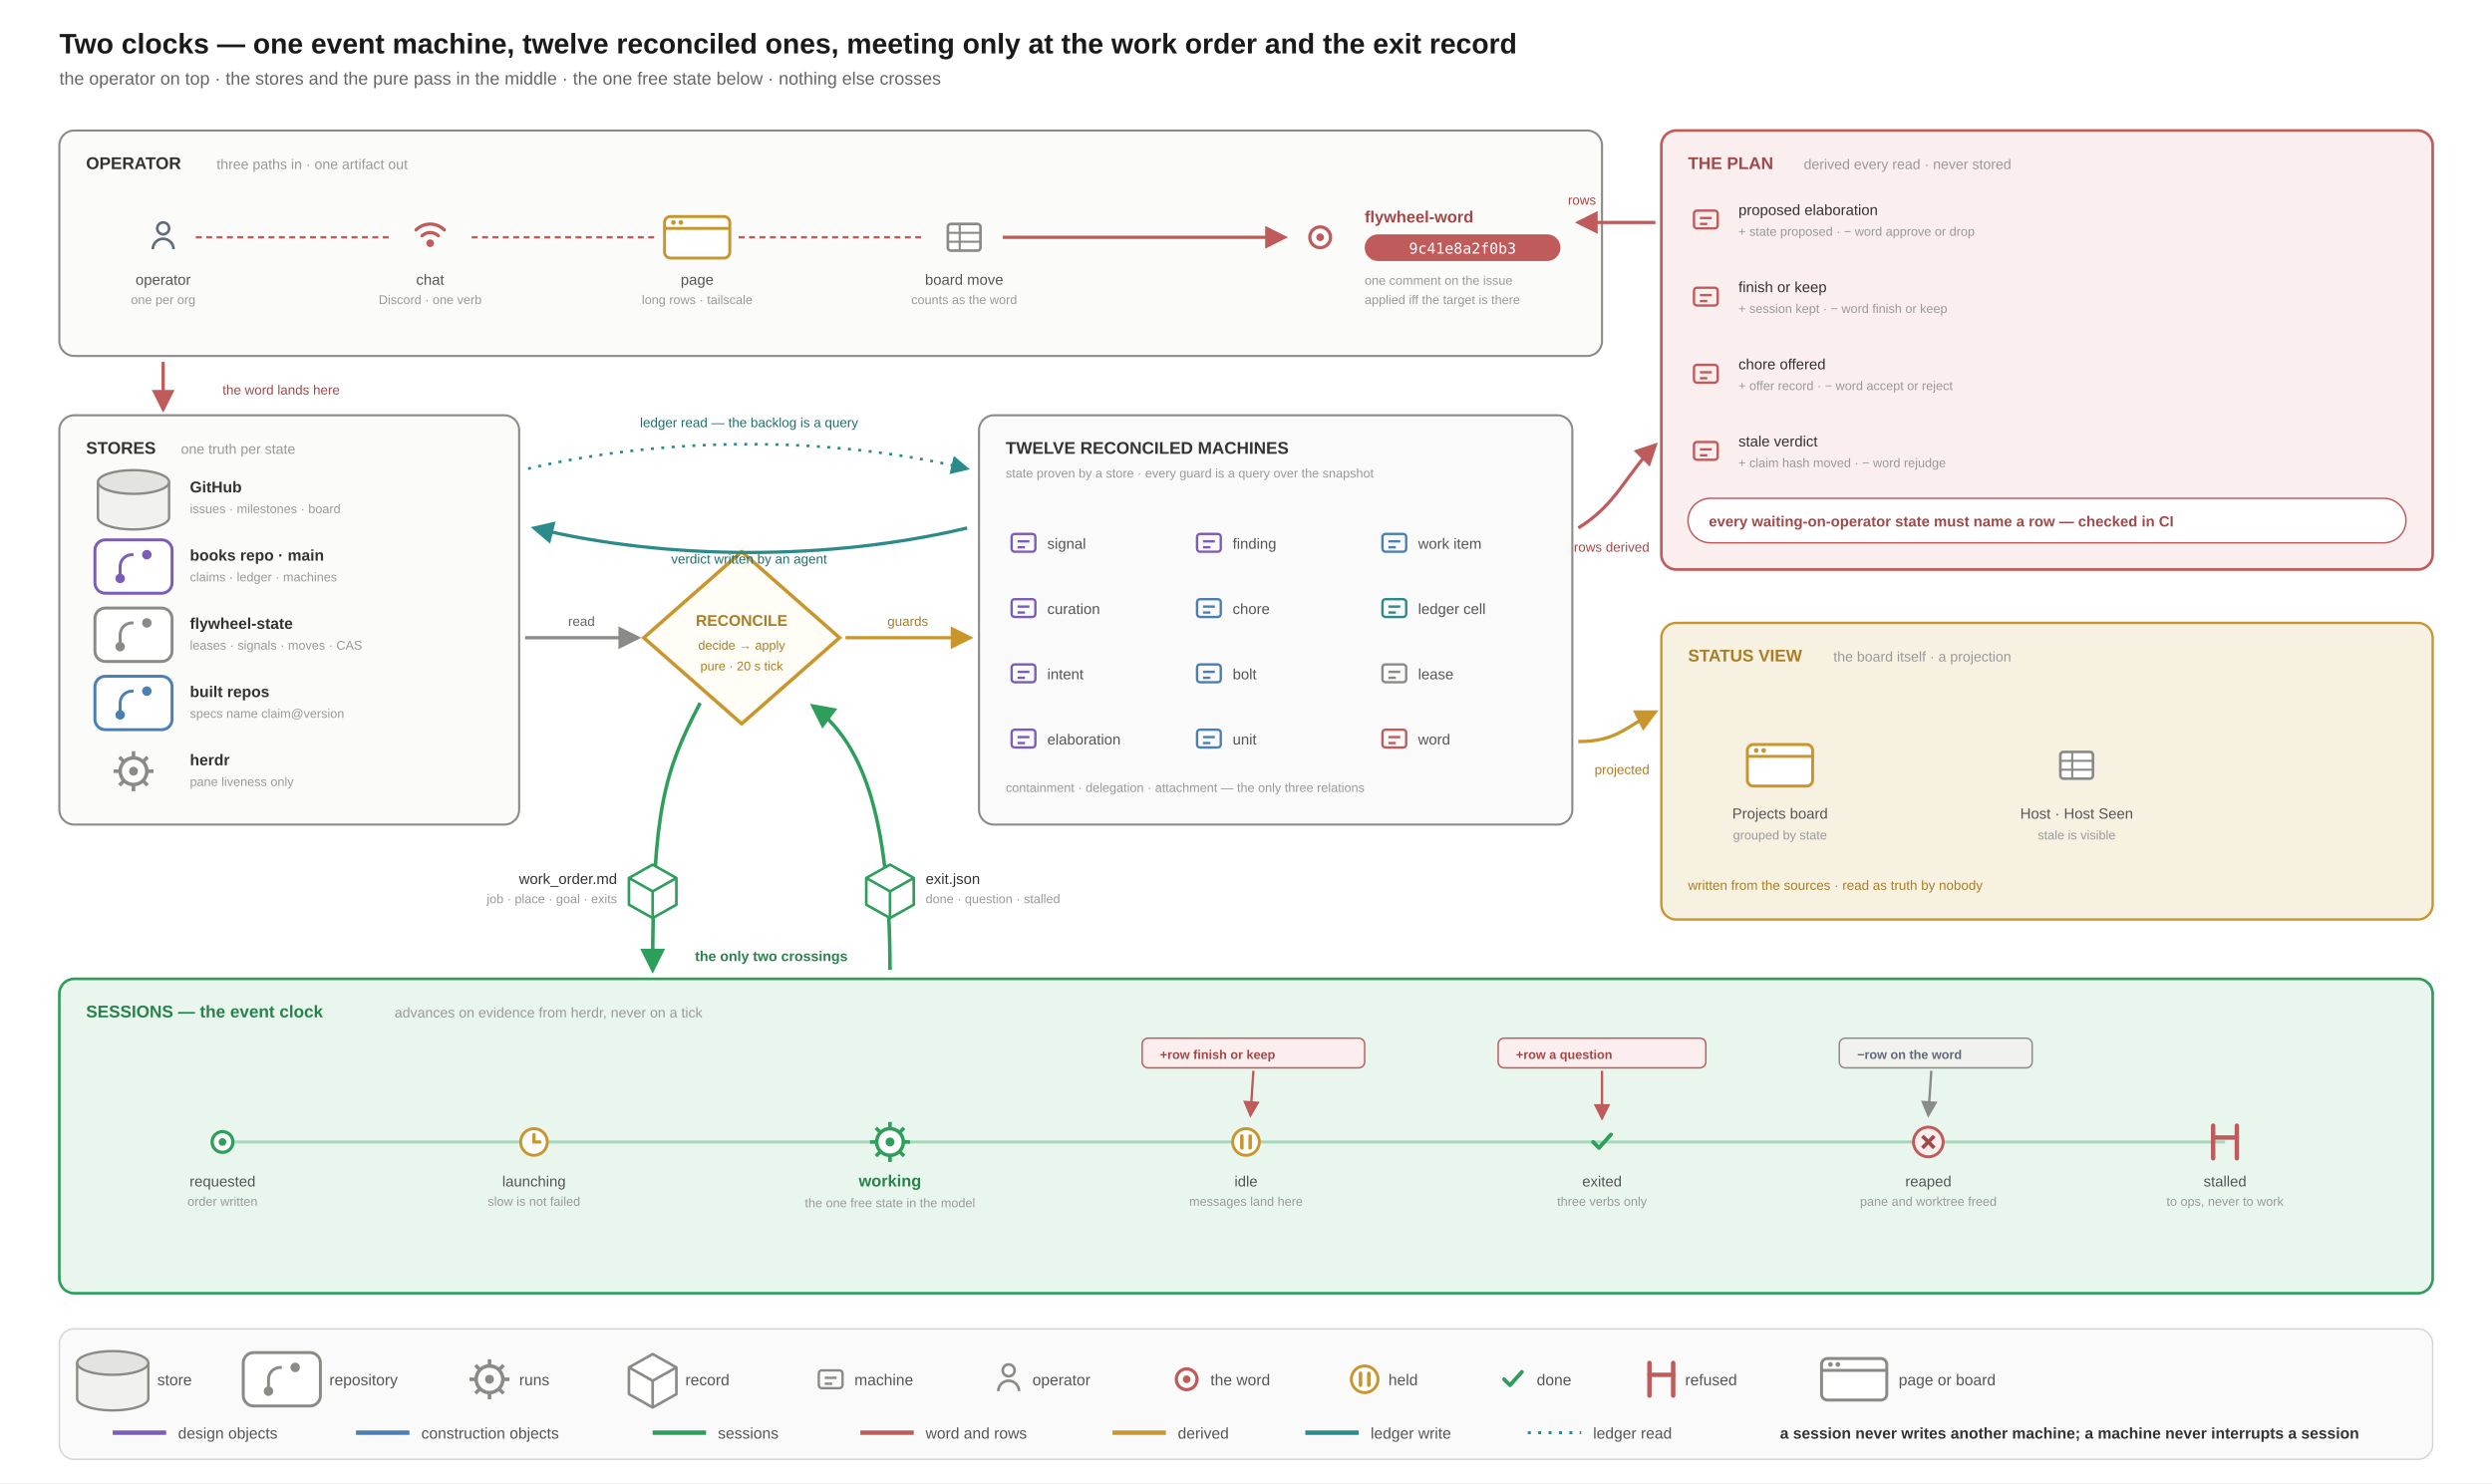
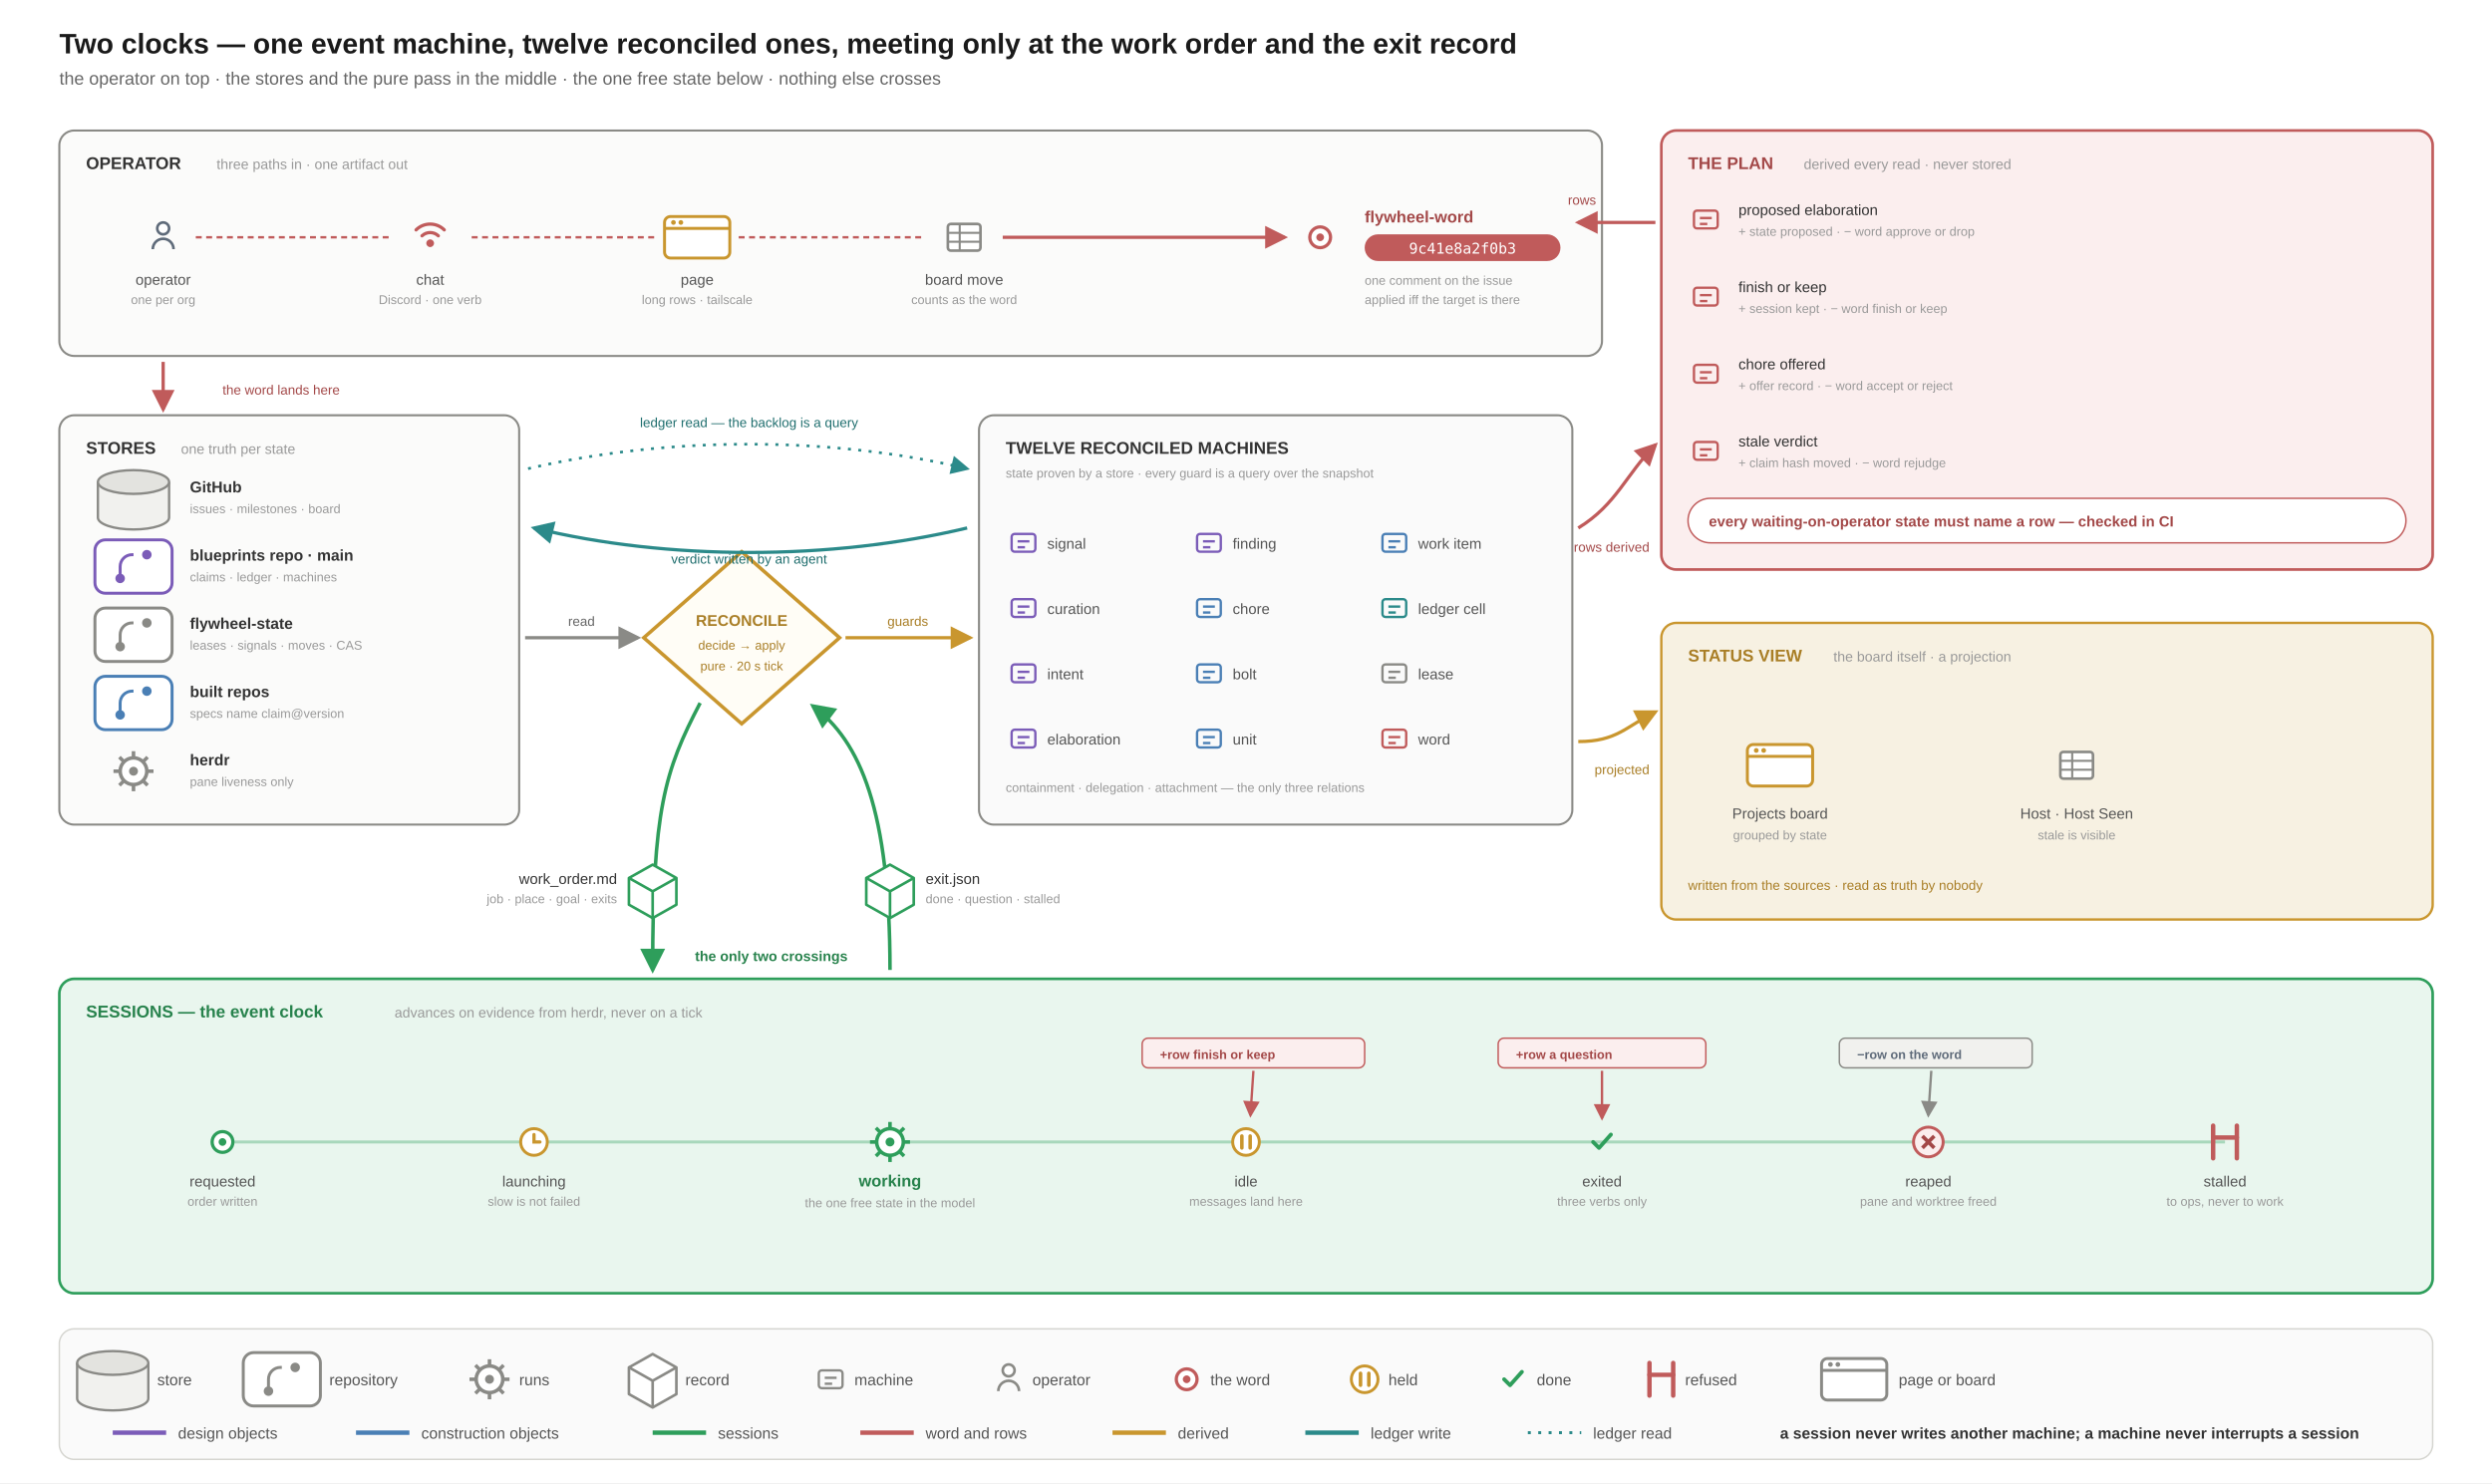
<svg xmlns="http://www.w3.org/2000/svg" viewBox="0 0 1680 1000" font-family="-apple-system, 'Helvetica Neue', Arial, sans-serif">
  <defs>
    <marker id="mN" viewBox="0 0 10 10" refX="8.5" refY="5" markerWidth="7" markerHeight="7" orient="auto-start-reverse">
      <path d="M0 0L10 5L0 10z" fill="#8a8a86" />
    </marker>
    <marker id="mB" viewBox="0 0 10 10" refX="8.5" refY="5" markerWidth="7" markerHeight="7" orient="auto-start-reverse">
      <path d="M0 0L10 5L0 10z" fill="#4a7fb5" />
    </marker>
    <marker id="mG" viewBox="0 0 10 10" refX="8.5" refY="5" markerWidth="7" markerHeight="7" orient="auto-start-reverse">
      <path d="M0 0L10 5L0 10z" fill="#2e9e5b" />
    </marker>
    <marker id="mP" viewBox="0 0 10 10" refX="8.5" refY="5" markerWidth="7" markerHeight="7" orient="auto-start-reverse">
      <path d="M0 0L10 5L0 10z" fill="#7b5cb8" />
    </marker>
    <marker id="mA" viewBox="0 0 10 10" refX="8.5" refY="5" markerWidth="7" markerHeight="7" orient="auto-start-reverse">
      <path d="M0 0L10 5L0 10z" fill="#c9962e" />
    </marker>
    <marker id="mR" viewBox="0 0 10 10" refX="8.5" refY="5" markerWidth="7" markerHeight="7" orient="auto-start-reverse">
      <path d="M0 0L10 5L0 10z" fill="#c05b5b" />
    </marker>
    <marker id="mT" viewBox="0 0 10 10" refX="8.5" refY="5" markerWidth="7" markerHeight="7" orient="auto-start-reverse">
      <path d="M0 0L10 5L0 10z" fill="#2b8a8a" />
    </marker>
    <g id="cyl">
      <path d="M -24 -11 L -24 13 A 24 8 0 0 0 24 13 L 24 -11" fill="#f1f1ee" stroke="#8a8a86" stroke-width="1.6" />
      <ellipse cx="0" cy="-11" rx="24" ry="8" fill="#e3e3df" stroke="#8a8a86" stroke-width="1.6" />
    </g>
    <g id="repo">
      <rect x="-26" y="-18" width="52" height="36" rx="7" fill="#fff" stroke="currentColor" stroke-width="2" />
      <circle cx="-9" cy="8" r="3.2" fill="currentColor" />
      <circle cx="9" cy="-8" r="3.2" fill="currentColor" />
      <path d="M -9 8 v-8 a 8 8 0 0 1 8 -8 h 1" fill="none" stroke="currentColor" stroke-width="2" />
    </g>
    <g id="gear">
      <circle r="9" fill="#fff" stroke="currentColor" stroke-width="2.4" />
      <circle r="3" fill="currentColor" />
      <g stroke="currentColor" stroke-width="2.4">
        <line y1="-9" y2="-13.5" />
        <line y1="9" y2="13.5" />
        <line x1="-9" x2="-13.5" />
        <line x1="9" x2="13.5" />
        <line x1="-6.4" y1="-6.4" x2="-9.5" y2="-9.5" />
        <line x1="6.4" y1="6.4" x2="9.5" y2="9.5" />
        <line x1="-6.4" y1="6.4" x2="-9.5" y2="9.5" />
        <line x1="6.4" y1="-6.4" x2="9.5" y2="-9.5" />
      </g>
    </g>
    <g id="cube" stroke="currentColor" stroke-width="1.8" stroke-linejoin="round">
      <path d="M -16 -8 L 0 -17 L 16 -8 L 16 10 L 0 19 L -16 10 Z" fill="#fff" />
      <path d="M -16 -8 L 0 1 L 16 -8 M 0 1 L 0 19" fill="none" />
    </g>
    <g id="row" stroke="currentColor" stroke-width="1.6" fill="none">
      <rect x="-8" y="-6" width="16" height="12" rx="2" />
      <line x1="-4" y1="-1" x2="4" y2="-1" />
      <line x1="-4" y1="3" x2="1" y2="3" />
    </g>
    <g id="person">
      <circle cy="-6" r="4" fill="#fff" stroke="currentColor" stroke-width="1.8" />
      <path d="M -7 8 a 7 7 0 0 1 14 0" fill="none" stroke="currentColor" stroke-width="1.8" />
    </g>
    <g id="browser">
      <rect x="-22" y="-14" width="44" height="28" rx="4" fill="#fff" stroke="currentColor" stroke-width="2" />
      <line x1="-22" y1="-6" x2="22" y2="-6" stroke="currentColor" stroke-width="2" />
      <circle cx="-16" cy="-10" r="1.6" fill="currentColor" />
      <circle cx="-11" cy="-10" r="1.6" fill="currentColor" />
    </g>
    <g id="feed" fill="none" stroke="currentColor" stroke-width="2.2" stroke-linecap="round">
      <circle cx="0" cy="2" r="2.6" fill="currentColor" stroke="none" />
      <path d="M -5.5 -3 a 8 8 0 0 1 11 0" />
      <path d="M -9.5 -7 a 13.5 13.5 0 0 1 19 0" />
    </g>
    <g id="tbl">
      <rect x="-11" y="-9" width="22" height="18" rx="2" fill="#fff" stroke="currentColor" stroke-width="1.8" />
      <line x1="-11" y1="-3" x2="11" y2="-3" stroke="currentColor" stroke-width="1.4" />
      <line x1="-11" y1="3" x2="11" y2="3" stroke="currentColor" stroke-width="1.4" />
      <line x1="-3" y1="-9" x2="-3" y2="9" stroke="currentColor" stroke-width="1.4" />
    </g>
    <g id="marker">
      <circle r="7" fill="#fff" stroke="currentColor" stroke-width="2.2" />
      <circle r="2.6" fill="currentColor" />
    </g>
    <g id="pause">
      <circle r="9" fill="#fff" stroke="#c9962e" stroke-width="2" />
      <line x1="-2.8" y1="-4" x2="-2.8" y2="4" stroke="#c9962e" stroke-width="2.4" stroke-linecap="round" />
      <line x1="2.8" y1="-4" x2="2.8" y2="4" stroke="#c9962e" stroke-width="2.4" stroke-linecap="round" />
    </g>
    <g id="check" fill="none" stroke="#2e9e5b" stroke-width="2.6" stroke-linecap="round" stroke-linejoin="round">
      <path d="M -6 0 L -2 4 L 6 -5" />
    </g>
    <g id="cross">
      <circle r="10" fill="#fbeeee" stroke="#c05b5b" stroke-width="2" />
      <path d="M -4 -4 l 8 8 M 4 -4 l -8 8" fill="none" stroke="#a34848" stroke-width="2.5" />
    </g>
    <g id="clock">
      <circle r="9" fill="#fff" stroke="#c9962e" stroke-width="2" />
      <path d="M 0 -5 V 0 H 4" fill="none" stroke="#c9962e" stroke-width="2.2" stroke-linecap="round" />
    </g>
    <g id="gate" stroke="#c05b5b" stroke-width="3" stroke-linecap="round">
      <line x1="-8" y1="-11" x2="-8" y2="11" />
      <line x1="8" y1="-11" x2="8" y2="11" />
      <line x1="-8" y1="-3" x2="8" y2="-3" />
    </g>
  </defs>
  <rect width="1680" height="1000" fill="#fff" />
  <text x="40" y="36" font-size="19" font-weight="700" fill="#1a1a1a">Two clocks — one event machine, twelve reconciled ones, meeting only at the work order and the exit record</text>
  <text x="40" y="57" font-size="12" fill="#666">the operator on top · the stores and the pure pass in the middle · the one free state below · nothing else crosses</text>
  <rect x="40" y="88" width="1040" height="152" rx="10" fill="#fbfbfa" stroke="#8a8a86" stroke-width="1.4" />
  <text x="58" y="114" font-size="11.5" font-weight="700" fill="#333">OPERATOR</text>
  <text x="146" y="114" font-size="9.5" fill="#999">three paths in · one artifact out</text>
  <use href="#person" x="110" y="160" color="#5f6b7a" />
  <text x="110" y="192" font-size="10" fill="#555" text-anchor="middle">operator</text>
  <text x="110" y="205" font-size="8.5" fill="#999" text-anchor="middle">one per org</text>
  <use href="#feed" x="290" y="162" color="#c05b5b" />
  <text x="290" y="192" font-size="10" fill="#555" text-anchor="middle">chat</text>
  <text x="290" y="205" font-size="8.5" fill="#999" text-anchor="middle">Discord · one verb</text>
  <use href="#browser" x="470" y="160" color="#c9962e" />
  <text x="470" y="192" font-size="10" fill="#555" text-anchor="middle">page</text>
  <text x="470" y="205" font-size="8.5" fill="#999" text-anchor="middle">long rows · tailscale</text>
  <use href="#tbl" x="650" y="160" color="#8a8a86" />
  <text x="650" y="192" font-size="10" fill="#555" text-anchor="middle">board move</text>
  <text x="650" y="205" font-size="8.5" fill="#999" text-anchor="middle">counts as the word</text>
  <path d="M 132 160 L 262 160" fill="none" stroke="#c05b5b" stroke-width="1.6" stroke-dasharray="4 3" />
  <path d="M 318 160 L 442 160" fill="none" stroke="#c05b5b" stroke-width="1.6" stroke-dasharray="4 3" />
  <path d="M 498 160 L 622 160" fill="none" stroke="#c05b5b" stroke-width="1.6" stroke-dasharray="4 3" />
  <path d="M 676 160 C 760 160, 800 160, 866 160" fill="none" stroke="#c05b5b" stroke-width="2.2" marker-end="url(#mR)" />
  <use href="#marker" x="890" y="160" color="#c05b5b" />
  <text x="920" y="150" font-size="11" font-weight="700" fill="#a34848">flywheel-word</text>
  <rect x="920" y="158" width="132" height="18" rx="9" fill="#c05b5b" />
  <text x="986" y="171" font-size="10" font-family="monospace" fill="#fff" text-anchor="middle">9c41e8a2f0b3</text>
  <text x="920" y="192" font-size="8.5" fill="#999">one comment on the issue</text>
  <text x="920" y="205" font-size="8.5" fill="#999">applied iff the target is there</text>
  <rect x="1120" y="88" width="520" height="296" rx="10" fill="#fbeeee" stroke="#c05b5b" stroke-width="1.8" />
  <text x="1138" y="114" font-size="11.5" font-weight="700" fill="#a34848">THE PLAN</text>
  <text x="1216" y="114" font-size="9.5" fill="#999">derived every read · never stored</text>
  <use href="#row" x="1150" y="148" color="#c05b5b" data-fwn-row="row.elaboration.proposed" />
  <text x="1172" y="145" font-size="10" fill="#333">proposed elaboration</text>
  <text x="1172" y="159" font-size="8.5" fill="#999">+ state proposed · − word approve or drop</text>
  <use href="#row" x="1150" y="200" color="#c05b5b" data-fwn-row="row.elaboration.keep" />
  <text x="1172" y="197" font-size="10" fill="#333">finish or keep</text>
  <text x="1172" y="211" font-size="8.5" fill="#999">+ session kept · − word finish or keep</text>
  <use href="#row" x="1150" y="252" color="#c05b5b" data-fwn-row="row.chore.offered" />
  <text x="1172" y="249" font-size="10" fill="#333">chore offered</text>
  <text x="1172" y="263" font-size="8.5" fill="#999">+ offer record · − word accept or reject</text>
  <use href="#row" x="1150" y="304" color="#c05b5b" data-fwn-row="row.ledger.stale" />
  <text x="1172" y="301" font-size="10" fill="#333">stale verdict</text>
  <text x="1172" y="315" font-size="8.5" fill="#999">+ claim hash moved · − word rejudge</text>
  <rect x="1138" y="336" width="484" height="30" rx="15" fill="#fff" stroke="#c05b5b" />
  <text x="1152" y="355" font-size="10" font-weight="700" fill="#a34848">every waiting-on-operator state must name a row — checked in CI</text>
  <path d="M 1116 150 L 1064 150" fill="none" stroke="#c05b5b" stroke-width="2.2" marker-end="url(#mR)" />
  <text x="1076" y="138" font-size="9" fill="#a34848" text-anchor="end">rows</text>
  <rect x="40" y="280" width="310" height="276" rx="10" fill="#fbfbfa" stroke="#8a8a86" stroke-width="1.4" />
  <text x="58" y="306" font-size="11.5" font-weight="700" fill="#333">STORES</text>
  <text x="122" y="306" font-size="9.5" fill="#999">one truth per state</text>
  <use href="#cyl" x="90" y="336" color="#8a8a86" />
  <text x="128" y="332" font-size="10.5" font-weight="700" fill="#333">GitHub</text>
  <text x="128" y="346" font-size="8.5" fill="#999">issues · milestones · board</text>
  <use href="#repo" x="90" y="382" color="#7b5cb8" />
-   <text x="128" y="378" font-size="10.5" font-weight="700" fill="#333">books repo · main</text>
+   <text x="128" y="378" font-size="10.5" font-weight="700" fill="#333">blueprints repo · main</text>
  <text x="128" y="392" font-size="8.5" fill="#999">claims · ledger · machines</text>
  <use href="#repo" x="90" y="428" color="#8a8a86" />
  <text x="128" y="424" font-size="10.5" font-weight="700" fill="#333">flywheel-state</text>
  <text x="128" y="438" font-size="8.5" fill="#999">leases · signals · moves · CAS</text>
  <use href="#repo" x="90" y="474" color="#4a7fb5" />
  <text x="128" y="470" font-size="10.5" font-weight="700" fill="#333">built repos</text>
  <text x="128" y="484" font-size="8.5" fill="#999">specs name claim@version</text>
  <use href="#gear" x="90" y="520" color="#8a8a86" />
  <text x="128" y="516" font-size="10.5" font-weight="700" fill="#333">herdr</text>
  <text x="128" y="530" font-size="8.5" fill="#999">pane liveness only</text>
  <path d="M 110 244 L 110 276" fill="none" stroke="#c05b5b" stroke-width="2.2" marker-end="url(#mR)" />
  <text x="150" y="266" font-size="9" fill="#a34848">the word lands here</text>
  <path d="M 354 430 L 430 430" fill="none" stroke="#8a8a86" stroke-width="2.2" marker-end="url(#mN)" />
  <text x="392" y="422" font-size="9" fill="#666" text-anchor="middle">read</text>
  <polygon points="500,372 566,430 500,488 434,430" fill="#fffdf6" stroke="#c9962e" stroke-width="2.4" />
  <text x="500" y="422" font-size="10.5" font-weight="700" fill="#a97e26" text-anchor="middle">RECONCILE</text>
  <text x="500" y="438" font-size="8.5" fill="#a97e26" text-anchor="middle">decide → apply</text>
  <text x="500" y="452" font-size="8.5" fill="#a97e26" text-anchor="middle">pure · 20 s tick</text>
  <path d="M 570 430 L 654 430" fill="none" stroke="#c9962e" stroke-width="2.2" marker-end="url(#mA)" />
  <text x="612" y="422" font-size="9" fill="#a97e26" text-anchor="middle">guards</text>
  <path d="M 356 316 C 450 294, 560 294, 652 316" fill="none" stroke="#2b8a8a" stroke-width="1.8" stroke-dasharray="2 5" marker-end="url(#mT)" />
  <text x="505" y="288" font-size="9" fill="#1f6e6e" text-anchor="middle">ledger read — the backlog is a query</text>
  <path d="M 652 356 C 560 378, 450 378, 360 356" fill="none" stroke="#2b8a8a" stroke-width="2.2" marker-end="url(#mT)" />
  <text x="505" y="380" font-size="9" fill="#1f6e6e" text-anchor="middle">verdict written by an agent</text>
  <rect x="660" y="280" width="400" height="276" rx="10" fill="#fafafa" stroke="#8a8a86" stroke-width="1.4" />
  <text x="678" y="306" font-size="11.5" font-weight="700" fill="#333">TWELVE RECONCILED MACHINES</text>
  <text x="678" y="322" font-size="8.5" fill="#999">state proven by a store · every guard is a query over the snapshot</text>
  <use href="#row" x="690" y="366" color="#7b5cb8" data-fwn-machine="signal" />
  <text x="706" y="370" font-size="10" fill="#555">signal</text>
  <use href="#row" x="815" y="366" color="#7b5cb8" data-fwn-machine="finding" />
  <text x="831" y="370" font-size="10" fill="#555">finding</text>
  <use href="#row" x="940" y="366" color="#4a7fb5" data-fwn-machine="work_item" />
  <text x="956" y="370" font-size="10" fill="#555">work item</text>
  <use href="#row" x="690" y="410" color="#7b5cb8" data-fwn-machine="curation" />
  <text x="706" y="414" font-size="10" fill="#555">curation</text>
  <use href="#row" x="815" y="410" color="#4a7fb5" data-fwn-machine="chore" />
  <text x="831" y="414" font-size="10" fill="#555">chore</text>
  <use href="#row" x="940" y="410" color="#2b8a8a" data-fwn-machine="ledger_cell" />
  <text x="956" y="414" font-size="10" fill="#555">ledger cell</text>
  <use href="#row" x="690" y="454" color="#7b5cb8" data-fwn-machine="intent" />
  <text x="706" y="458" font-size="10" fill="#555">intent</text>
  <use href="#row" x="815" y="454" color="#4a7fb5" data-fwn-machine="bolt" />
  <text x="831" y="458" font-size="10" fill="#555">bolt</text>
  <use href="#row" x="940" y="454" color="#8a8a86" data-fwn-machine="lease" />
  <text x="956" y="458" font-size="10" fill="#555">lease</text>
  <use href="#row" x="690" y="498" color="#7b5cb8" data-fwn-machine="elaboration" />
  <text x="706" y="502" font-size="10" fill="#555">elaboration</text>
  <use href="#row" x="815" y="498" color="#4a7fb5" data-fwn-machine="unit" />
  <text x="831" y="502" font-size="10" fill="#555">unit</text>
  <use href="#row" x="940" y="498" color="#c05b5b" data-fwn-machine="word" />
  <text x="956" y="502" font-size="10" fill="#555">word</text>
  <text x="678" y="534" font-size="8.5" fill="#999">containment · delegation · attachment — the only three relations</text>
  <rect x="1120" y="420" width="520" height="200" rx="10" fill="#f7f1e2" stroke="#c9962e" stroke-width="1.6" />
  <text x="1138" y="446" font-size="11.5" font-weight="700" fill="#a97e26">STATUS VIEW</text>
  <text x="1236" y="446" font-size="9.5" fill="#999">the board itself · a projection</text>
  <use href="#browser" x="1200" y="516" color="#c9962e" />
  <text x="1200" y="552" font-size="10" fill="#555" text-anchor="middle">Projects board</text>
  <text x="1200" y="566" font-size="8.5" fill="#999" text-anchor="middle">grouped by state</text>
  <use href="#tbl" x="1400" y="516" color="#8a8a86" />
  <text x="1400" y="552" font-size="10" fill="#555" text-anchor="middle">Host · Host Seen</text>
  <text x="1400" y="566" font-size="8.5" fill="#999" text-anchor="middle">stale is visible</text>
  <text x="1138" y="600" font-size="9" fill="#a97e26">written from the sources · read as truth by nobody</text>
  <path d="M 1064 500 C 1090 500, 1096 490, 1116 480" fill="none" stroke="#c9962e" stroke-width="2.2" marker-end="url(#mA)" />
  <text x="1112" y="522" font-size="9" fill="#a97e26" text-anchor="end">projected</text>
  <path d="M 1064 356 C 1090 340, 1096 320, 1116 300" fill="none" stroke="#c05b5b" stroke-width="2.2" marker-end="url(#mR)" />
  <text x="1112" y="372" font-size="9" fill="#a34848" text-anchor="end">rows derived</text>
  <path d="M 472 474 C 448 520, 440 546, 440 654" fill="none" stroke="#2e9e5b" stroke-width="2.4" marker-end="url(#mG)" />
  <path d="M 600 654 C 600 546, 580 500, 548 476" fill="none" stroke="#2e9e5b" stroke-width="2.4" marker-end="url(#mG)" />
  <use href="#cube" x="440" y="600" color="#2e9e5b" />
  <text x="416" y="596" font-size="10" fill="#333" text-anchor="end">work_order.md</text>
  <text x="416" y="609" font-size="8.5" fill="#999" text-anchor="end">job · place · goal · exits</text>
  <use href="#cube" x="600" y="600" color="#2e9e5b" />
  <text x="624" y="596" font-size="10" fill="#333">exit.json</text>
  <text x="624" y="609" font-size="8.5" fill="#999">done · question · stalled</text>
  <text x="520" y="648" font-size="9.5" font-weight="700" fill="#27824c" text-anchor="middle">the only two crossings</text>
  <rect x="40" y="660" width="1600" height="212" rx="10" fill="#e9f6ee" stroke="#2e9e5b" stroke-width="1.8" />
  <text x="58" y="686" font-size="11.5" font-weight="700" fill="#27824c">SESSIONS — the event clock</text>
  <text x="266" y="686" font-size="9.5" fill="#999">advances on evidence from herdr, never on a tick</text>
  <line x1="150" y1="770" x2="1500" y2="770" stroke="#2e9e5b" stroke-width="2" opacity="0.35" />
  <use href="#marker" x="150" y="770" color="#2e9e5b" data-fwn-state="session.requested" />
  <text x="150" y="800" font-size="10" fill="#555" text-anchor="middle">requested</text>
  <text x="150" y="813" font-size="8.5" fill="#999" text-anchor="middle">order written</text>
  <use href="#clock" x="360" y="770" data-fwn-state="session.launching" />
  <text x="360" y="800" font-size="10" fill="#555" text-anchor="middle">launching</text>
  <text x="360" y="813" font-size="8.5" fill="#999" text-anchor="middle">slow is not failed</text>
  <use href="#gear" x="600" y="770" color="#2e9e5b" data-fwn-state="session.working" />
  <text x="600" y="800" font-size="11" font-weight="700" fill="#27824c" text-anchor="middle">working</text>
  <text x="600" y="814" font-size="8.5" fill="#999" text-anchor="middle">the one free state in the model</text>
  <use href="#pause" x="840" y="770" data-fwn-state="session.idle" />
  <text x="840" y="800" font-size="10" fill="#555" text-anchor="middle">idle</text>
  <text x="840" y="813" font-size="8.5" fill="#999" text-anchor="middle">messages land here</text>
  <use href="#check" x="1080" y="770" data-fwn-state="session.exited" />
  <text x="1080" y="800" font-size="10" fill="#555" text-anchor="middle">exited</text>
  <text x="1080" y="813" font-size="8.5" fill="#999" text-anchor="middle">three verbs only</text>
  <use href="#cross" x="1300" y="770" data-fwn-state="session.reaped" />
  <text x="1300" y="800" font-size="10" fill="#555" text-anchor="middle">reaped</text>
  <text x="1300" y="813" font-size="8.5" fill="#999" text-anchor="middle">pane and worktree freed</text>
  <use href="#gate" x="1500" y="770" data-fwn-state="session.stalled" />
  <text x="1500" y="800" font-size="10" fill="#555" text-anchor="middle">stalled</text>
  <text x="1500" y="813" font-size="8.5" fill="#999" text-anchor="middle">to ops, never to work</text>
  <rect x="770" y="700" width="150" height="20" rx="4" fill="#fbeeee" stroke="#c05b5b" />
  <text x="782" y="714" font-size="8.5" font-weight="700" fill="#a34848">+row finish or keep</text>
  <path d="M 845 722 L 843 752" fill="none" stroke="#c05b5b" stroke-width="1.6" marker-end="url(#mR)" />
  <rect x="1010" y="700" width="140" height="20" rx="4" fill="#fbeeee" stroke="#c05b5b" />
  <text x="1022" y="714" font-size="8.5" font-weight="700" fill="#a34848">+row a question</text>
  <path d="M 1080 722 L 1080 754" fill="none" stroke="#c05b5b" stroke-width="1.6" marker-end="url(#mR)" />
  <rect x="1240" y="700" width="130" height="20" rx="4" fill="#f1f1ee" stroke="#8a8a86" />
  <text x="1252" y="714" font-size="8.5" font-weight="700" fill="#5f6b7a">−row on the word</text>
  <path d="M 1302 722 L 1300 752" fill="none" stroke="#8a8a86" stroke-width="1.6" marker-end="url(#mN)" />
  <rect x="40" y="896" width="1600" height="88" rx="10" fill="#fafafa" stroke="#d5d5d0" />
  <g font-size="10.5" fill="#555">
    <use href="#cyl" x="76" y="930" color="#8a8a86" />
    <text x="106" y="934">store</text>
    <use href="#repo" x="190" y="930" color="#8a8a86" />
    <text x="222" y="934">repository</text>
    <use href="#gear" x="330" y="930" color="#8a8a86" />
    <text x="350" y="934">runs</text>
    <use href="#cube" x="440" y="930" color="#8a8a86" />
    <text x="462" y="934">record</text>
    <use href="#row" x="560" y="930" color="#8a8a86" />
    <text x="576" y="934">machine</text>
    <use href="#person" x="680" y="930" color="#8a8a86" />
    <text x="696" y="934">operator</text>
    <use href="#marker" x="800" y="930" color="#c05b5b" />
    <text x="816" y="934">the word</text>
    <use href="#pause" x="920" y="930" />
    <text x="936" y="934">held</text>
    <use href="#check" x="1020" y="930" />
    <text x="1036" y="934">done</text>
    <use href="#gate" x="1120" y="930" />
    <text x="1136" y="934">refused</text>
    <use href="#browser" x="1250" y="930" color="#8a8a86" />
    <text x="1280" y="934">page or board</text>
  </g>
  <g font-size="10.5" fill="#555">
    <line x1="76" y1="966" x2="112" y2="966" stroke="#7b5cb8" stroke-width="3" />
    <text x="120" y="970">design objects</text>
    <line x1="240" y1="966" x2="276" y2="966" stroke="#4a7fb5" stroke-width="3" />
    <text x="284" y="970">construction objects</text>
    <line x1="440" y1="966" x2="476" y2="966" stroke="#2e9e5b" stroke-width="3" />
    <text x="484" y="970">sessions</text>
    <line x1="580" y1="966" x2="616" y2="966" stroke="#c05b5b" stroke-width="3" />
    <text x="624" y="970">word and rows</text>
    <line x1="750" y1="966" x2="786" y2="966" stroke="#c9962e" stroke-width="3" />
    <text x="794" y="970">derived</text>
    <line x1="880" y1="966" x2="916" y2="966" stroke="#2b8a8a" stroke-width="3" />
    <text x="924" y="970">ledger write</text>
    <line x1="1030" y1="966" x2="1066" y2="966" stroke="#2b8a8a" stroke-width="2" stroke-dasharray="2 5" />
    <text x="1074" y="970">ledger read</text>
    <text x="1200" y="970" font-weight="600" fill="#333">a session never writes another machine; a machine never interrupts a session</text>
  </g>
</svg>
